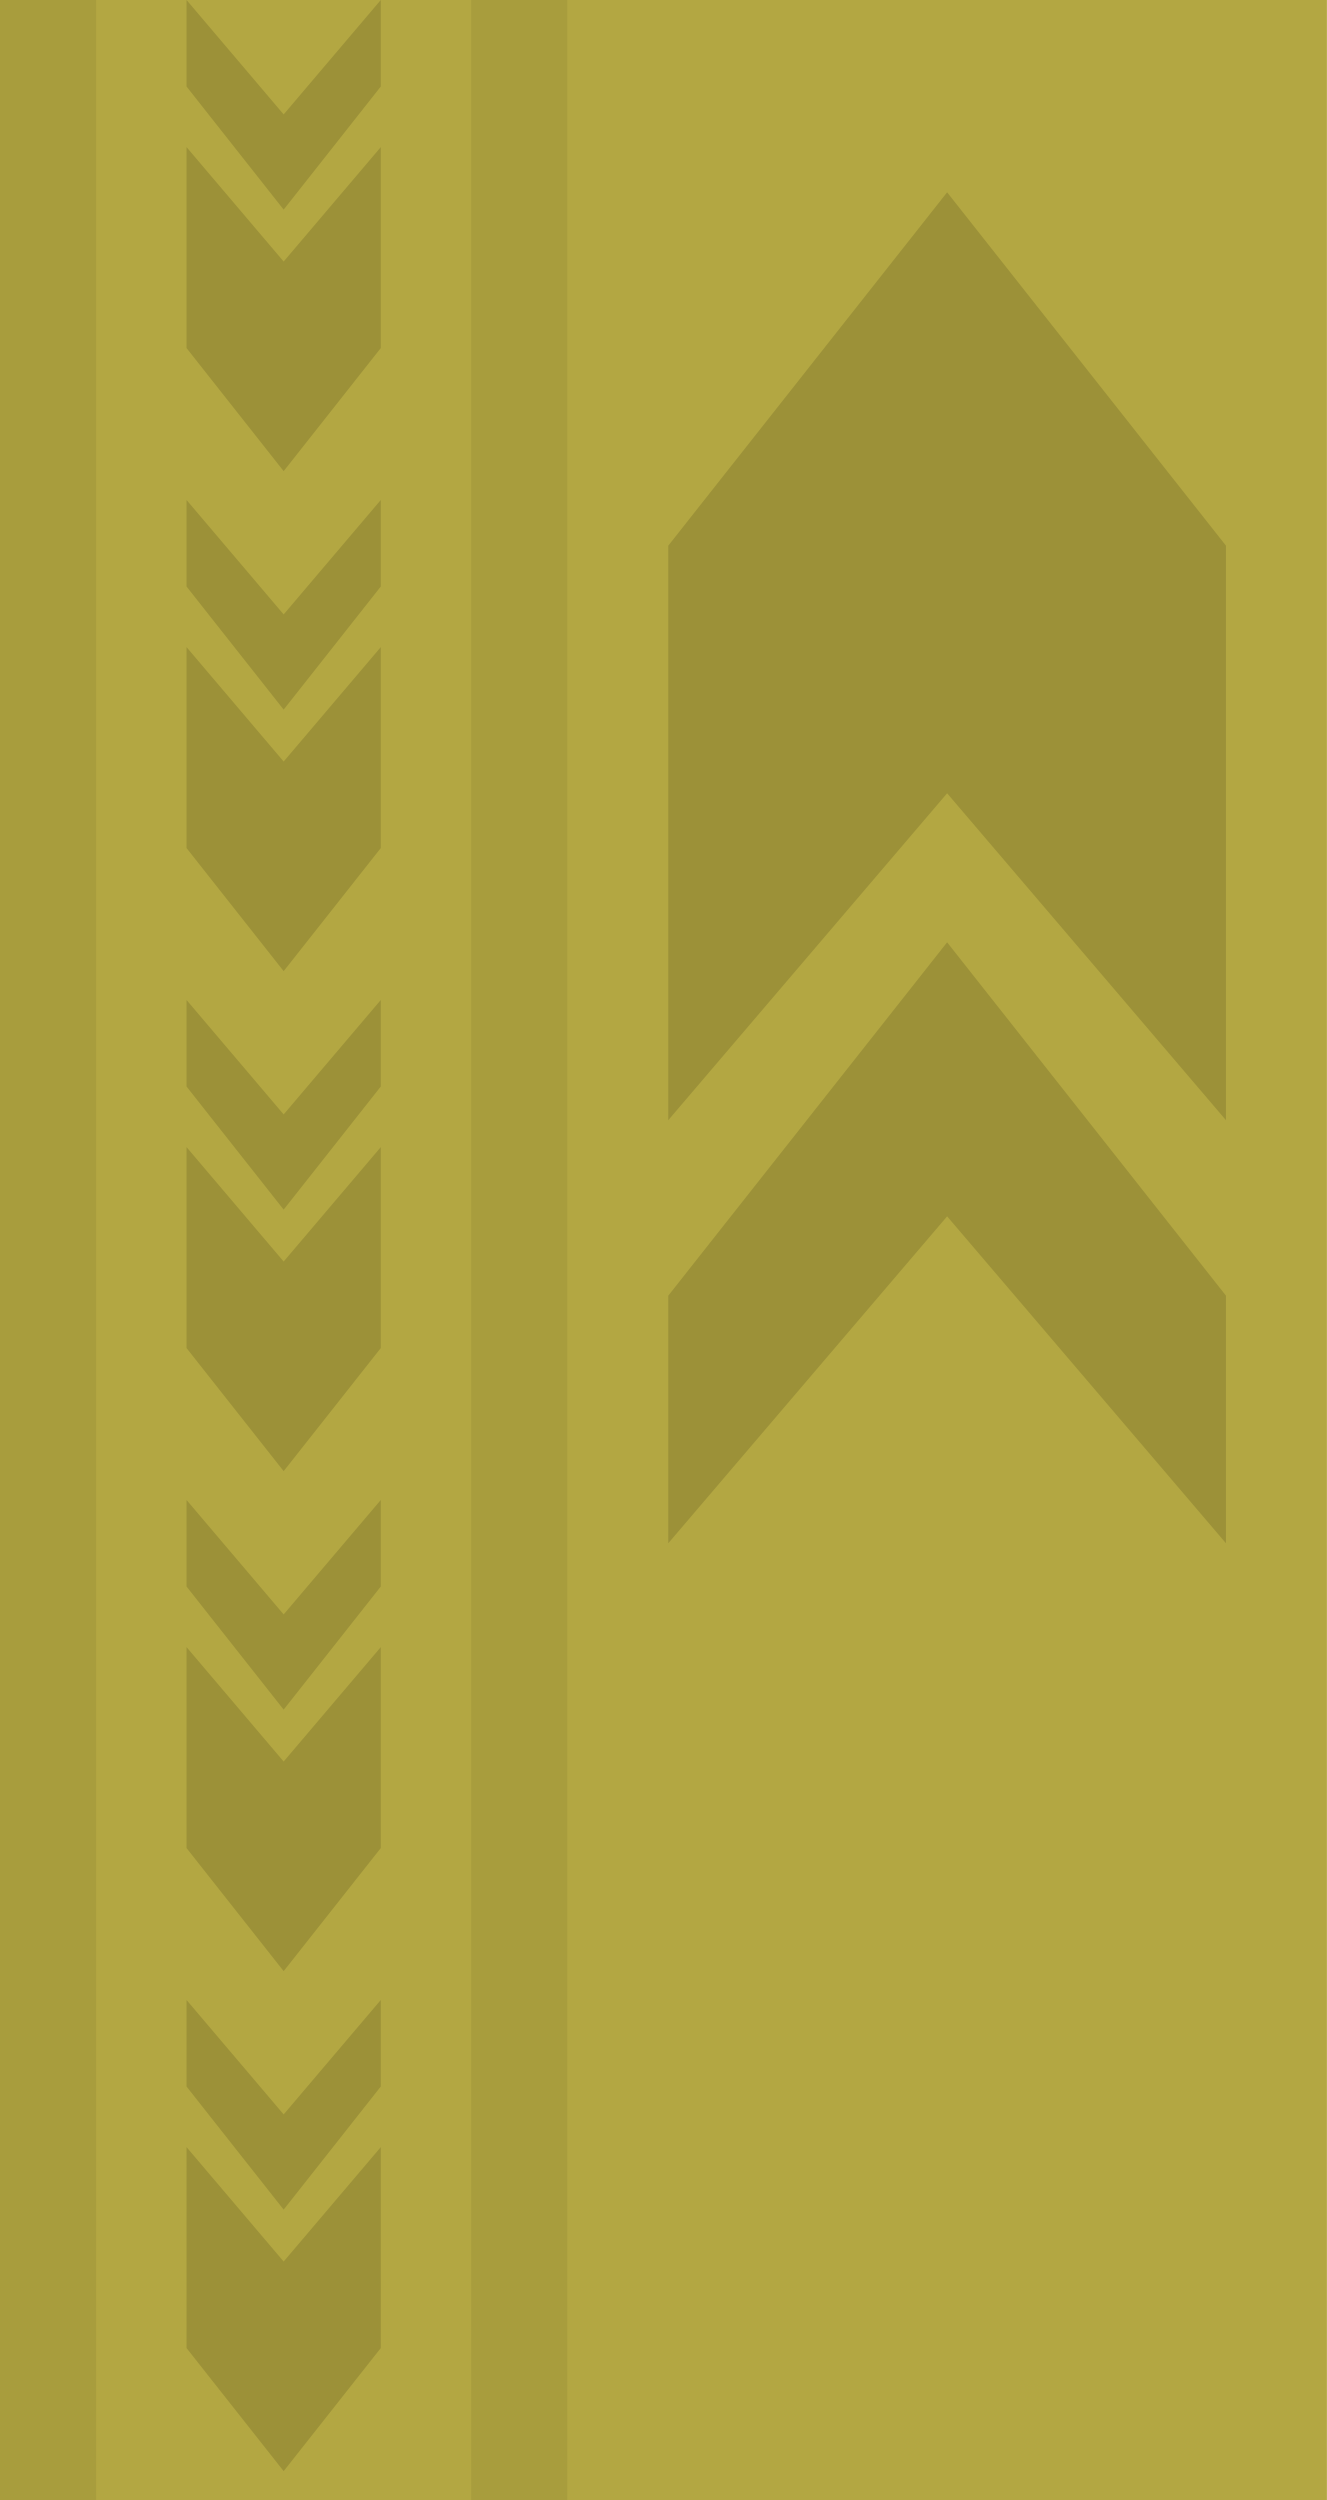
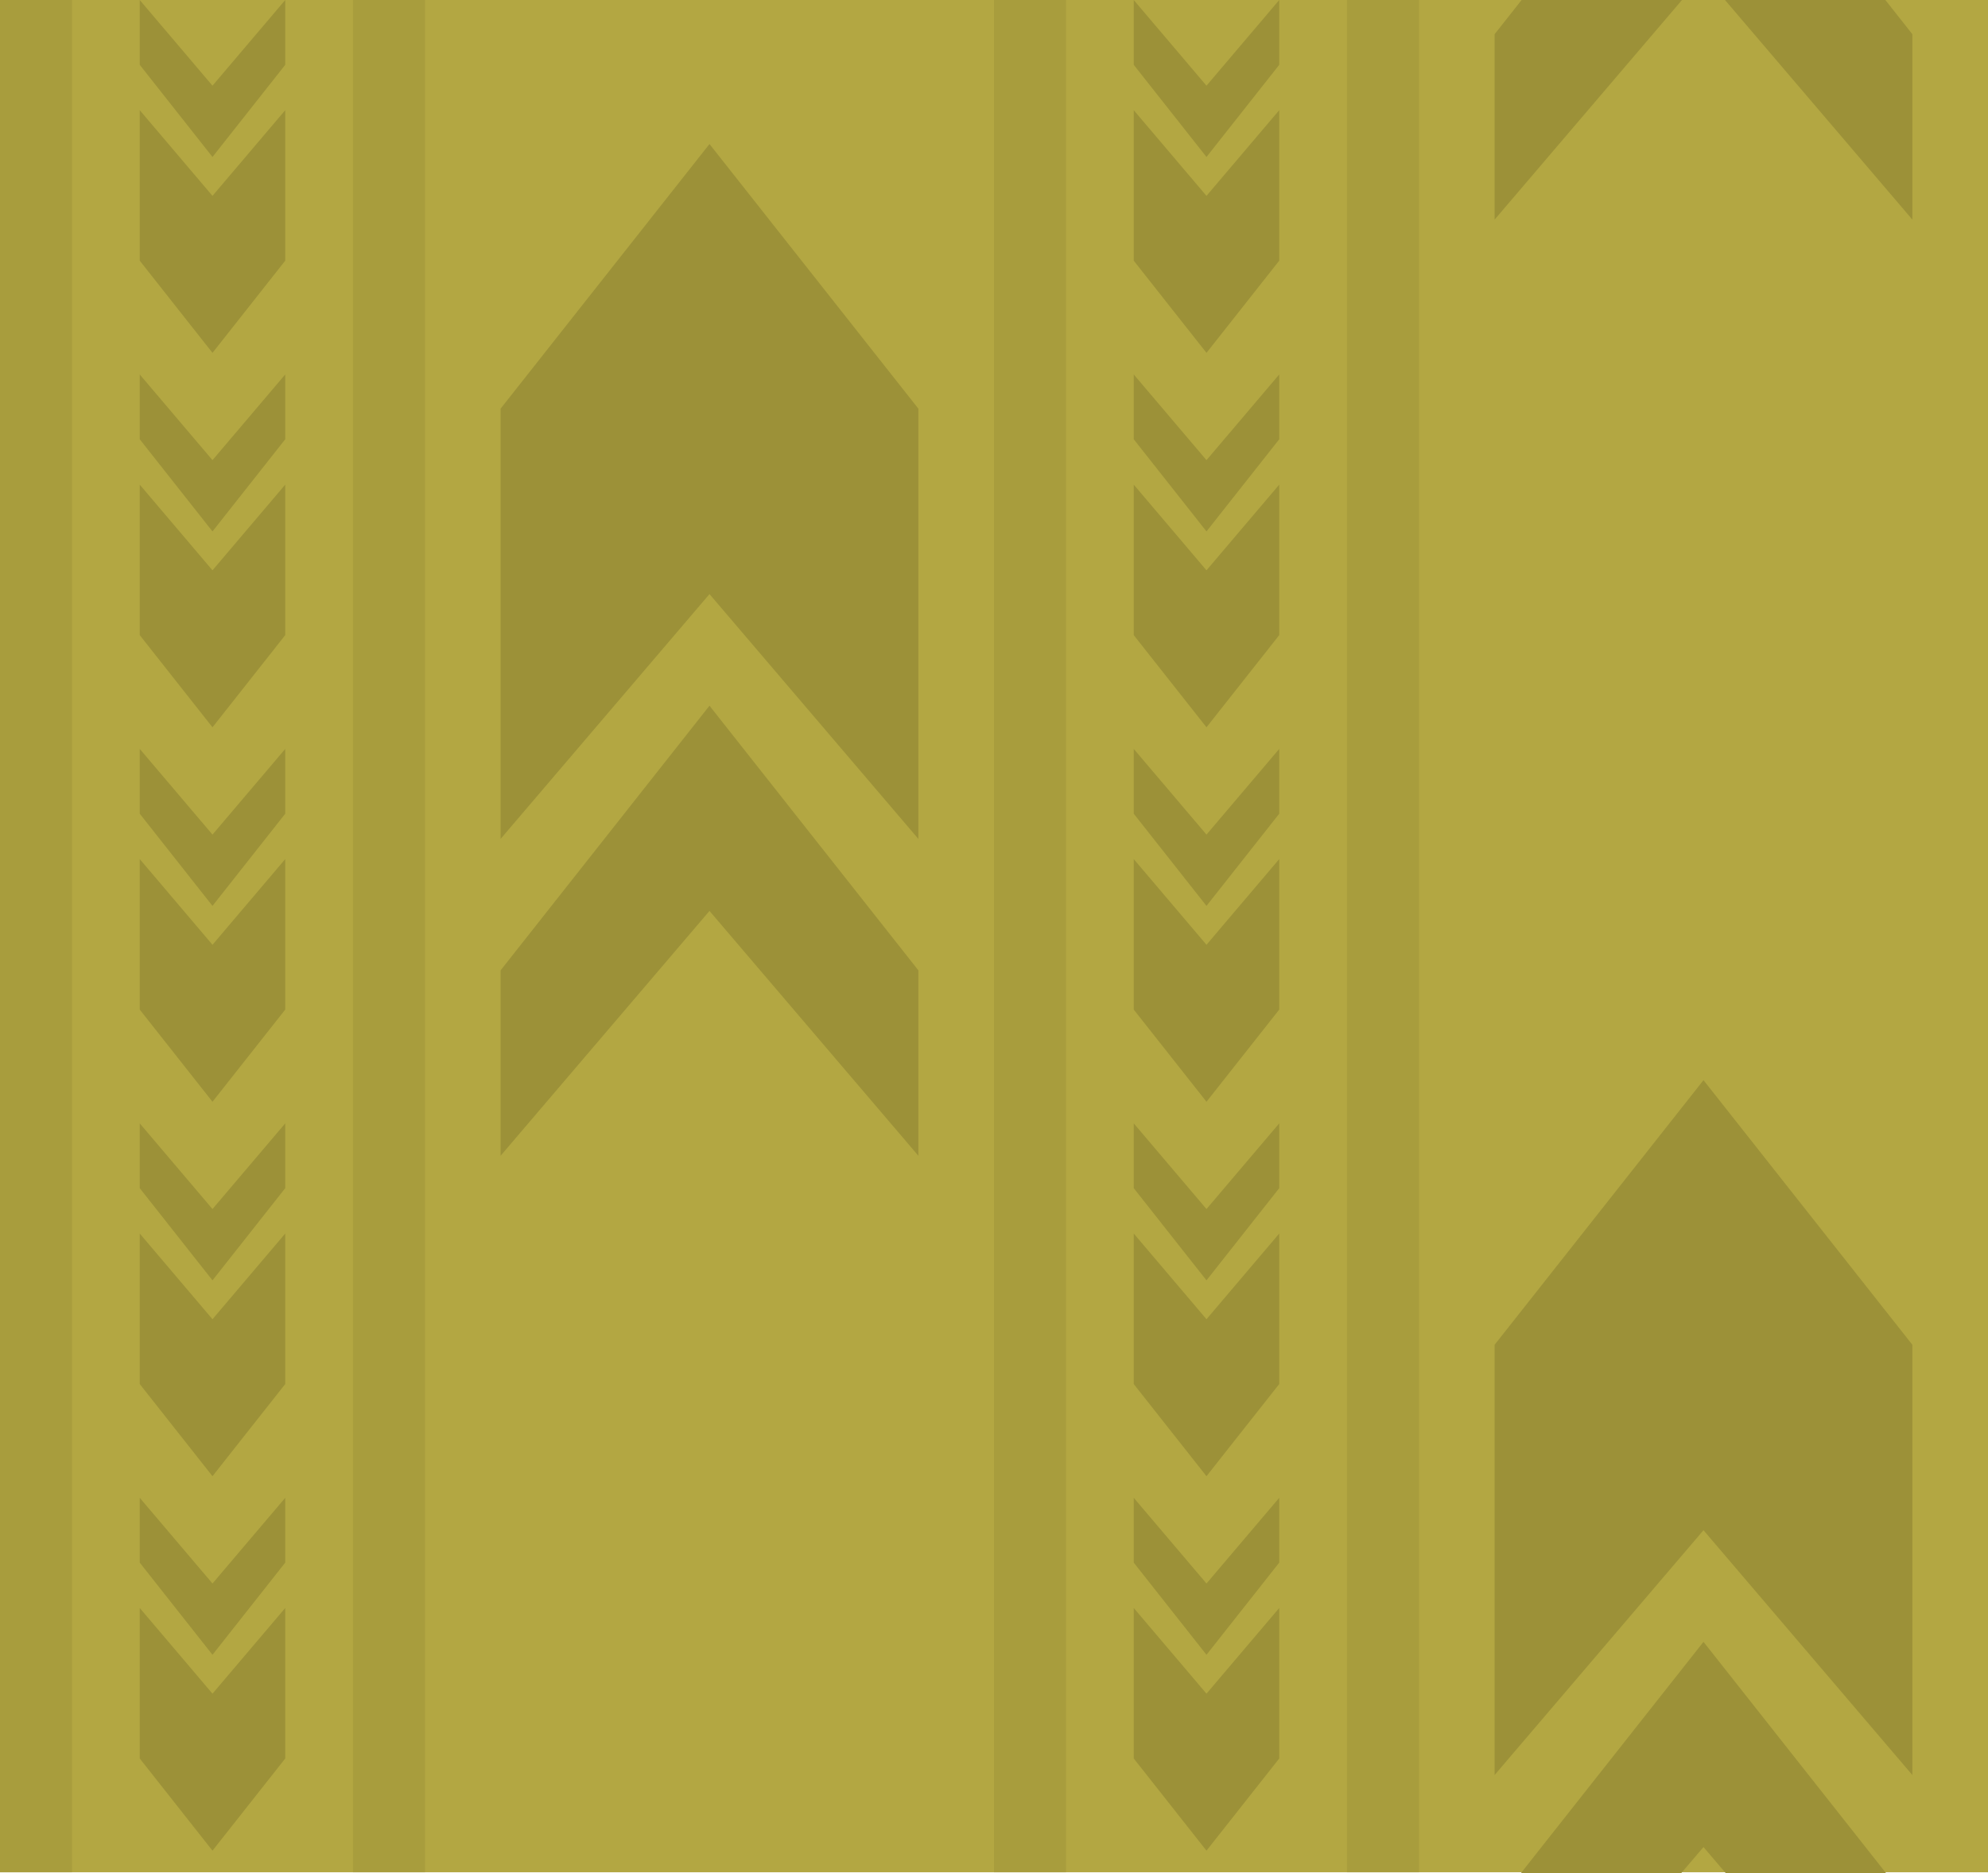
- <svg xmlns="http://www.w3.org/2000/svg" width="138" height="260" viewBox="0 0 138 260">
-   <rect width="138" height="260" fill="#b3a742" />
+ <svg xmlns="http://www.w3.org/2000/svg" width="276" height="260" viewBox="0 0 276 260">
+   <rect width="276" height="260" fill="#b3a742" />
  <g fill="#a89d3d">
    <rect x="0" y="0" width="10" height="260" />
    <rect x="49" y="0" width="10" height="260" />
  </g>
  <g fill="#9c9138">
    <path d="M98.5 20 L127.5 56.75 L127.5 116.5 L98.5 82.5 L69.5 116.5 L69.5 56.75 Z" />
    <path d="M98.5 98 L127.5 134.75 L127.5 160.5 L98.5 126.5 L69.5 160.5 L69.5 134.75 Z" />
    <path d="M29.5 49 L19.4 36.2 L19.4 15.3 L29.5 27.2 L39.6 15.3 L39.6 36.2 Z" />
    <path d="M29.5 21.8 L19.4 9 L19.4 0 L29.5 11.9 L39.6 0 L39.6 9 Z" />
    <path d="M29.5 101 L19.4 88.2 L19.4 67.3 L29.5 79.2 L39.6 67.3 L39.6 88.2 Z" />
    <path d="M29.5 73.8 L19.4 61 L19.4 52 L29.5 63.9 L39.6 52 L39.6 61 Z" />
    <path d="M29.5 153 L19.4 140.2 L19.4 119.3 L29.5 131.2 L39.6 119.3 L39.6 140.2 Z" />
    <path d="M29.5 125.8 L19.4 113 L19.4 104 L29.5 115.9 L39.6 104 L39.6 113 Z" />
    <path d="M29.5 205 L19.4 192.2 L19.4 171.3 L29.5 183.2 L39.6 171.3 L39.6 192.2 Z" />
    <path d="M29.5 177.8 L19.4 165 L19.4 156 L29.5 167.9 L39.6 156 L39.6 165 Z" />
    <path d="M29.5 257 L19.4 244.2 L19.4 223.3 L29.5 235.2 L39.6 223.3 L39.6 244.2 Z" />
    <path d="M29.5 229.8 L19.4 217 L19.4 208 L29.5 219.9 L39.6 208 L39.6 217 Z" />
  </g>
+   <g fill="#a89d3d">
+     <rect x="138" y="0" width="10" height="260" />
+     <rect x="187" y="0" width="10" height="260" />
+   </g>
+   <g fill="#9c9138">
+     <path d="M167.5 49 L157.4 36.2 L157.4 15.3 L167.5 27.2 L177.6 15.3 L177.6 36.2 Z" />
+     <path d="M167.5 21.8 L157.4 9 L157.4 0 L167.5 11.9 L177.6 0 L177.6 9 Z" />
+     <path d="M167.5 101 L157.4 88.2 L157.4 67.3 L167.5 79.2 L177.6 67.3 L177.6 88.2 Z" />
+     <path d="M167.5 73.8 L157.4 61 L157.4 52 L167.5 63.9 L177.6 52 L177.6 61 Z" />
+     <path d="M167.5 153 L157.4 140.2 L157.4 119.3 L167.5 131.2 L177.6 119.3 L177.6 140.2 Z" />
+     <path d="M167.5 125.8 L157.4 113 L157.4 104 L167.5 115.9 L177.6 104 L177.6 113 Z" />
+     <path d="M167.5 205 L157.4 192.2 L157.4 171.3 L167.5 183.2 L177.6 171.3 L177.6 192.2 Z" />
+     <path d="M167.5 177.8 L157.4 165 L157.4 156 L167.5 167.9 L177.6 156 L177.6 165 Z" />
+     <path d="M167.5 257 L157.4 244.2 L157.4 223.3 L167.5 235.2 L177.6 223.3 L177.6 244.2 Z" />
+     <path d="M167.5 229.8 L157.4 217 L157.4 208 L167.5 219.9 L177.6 208 L177.6 217 Z" />
+     <path d="M236.5 150 L265.5 186.75 L265.5 246.5 L236.5 212.5 L207.5 246.5 L207.5 186.75 Z" />
+     <path d="M236.5 228 L265.5 264.75 L265.5 290.5 L236.5 256.5 L207.5 290.5 L207.5 264.75 Z" />
+     <path d="M236.5 -110 L265.5 -73.25 L265.5 -13.5 L236.5 -47.5 L207.5 -13.5 L207.5 -73.25 Z" />
+     <path d="M236.5 -32 L265.5 4.75 L265.5 30.5 L236.5 -3.5 L207.5 30.5 L207.5 4.75 Z" />
+   </g>
</svg>
